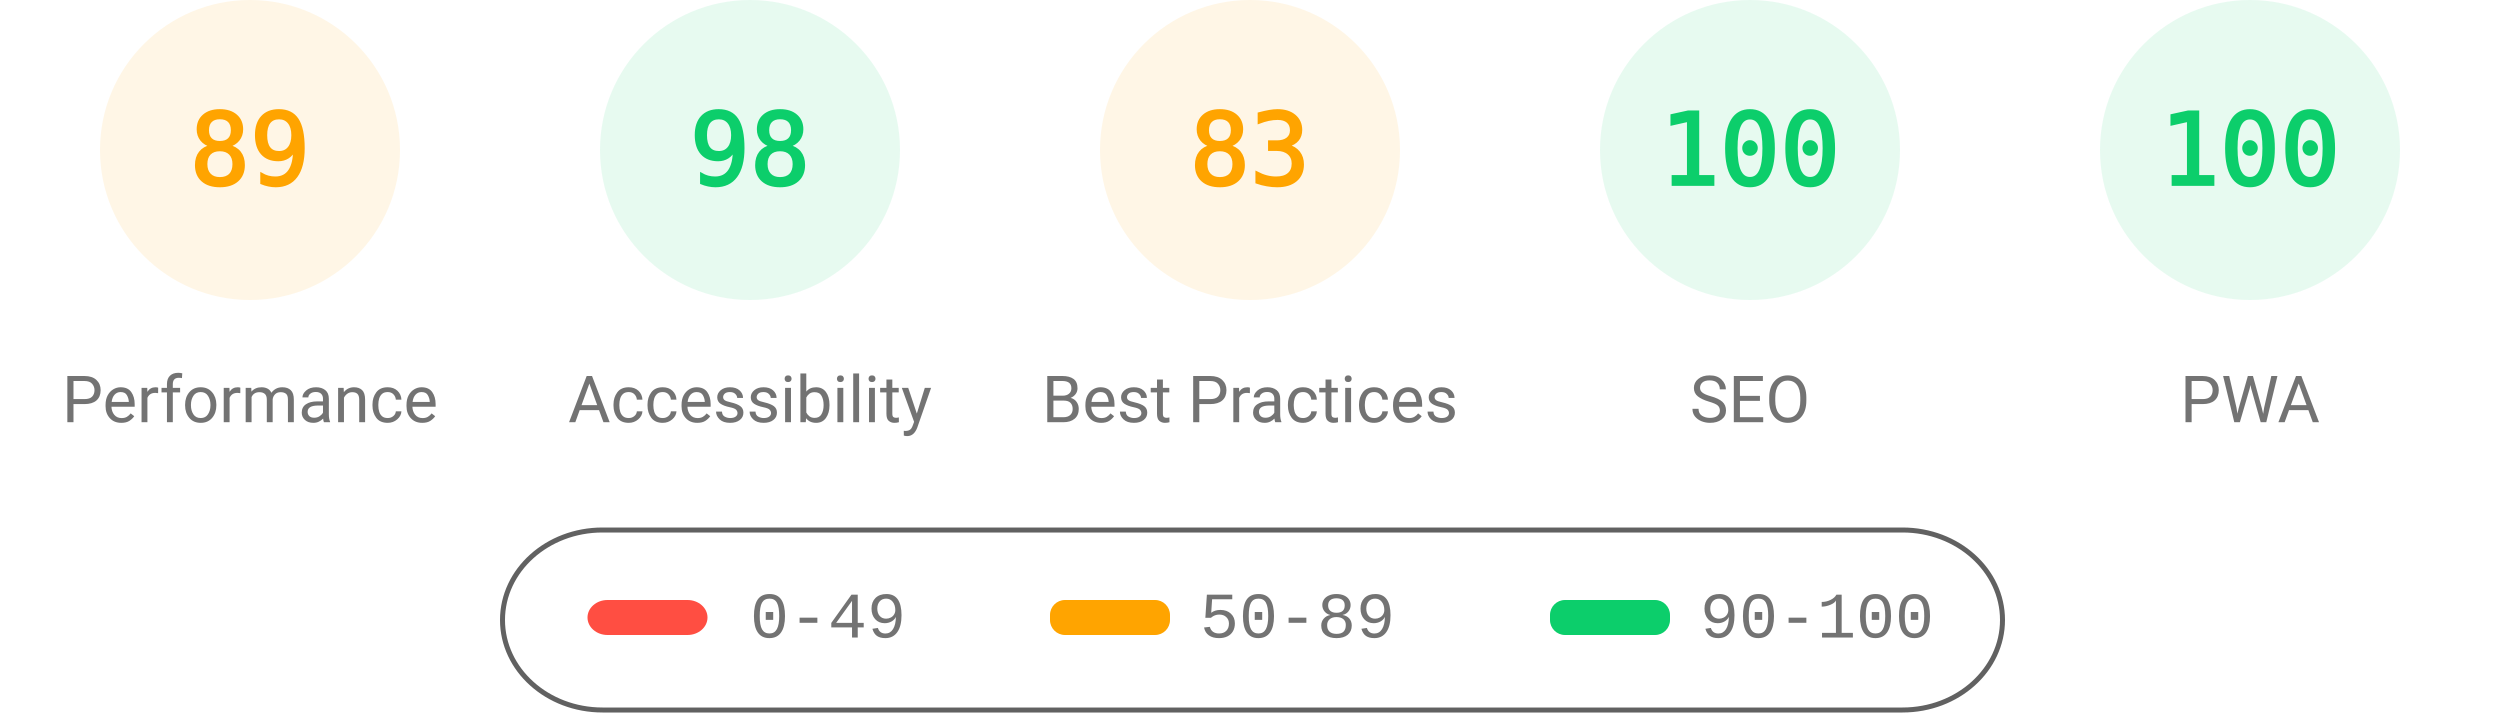
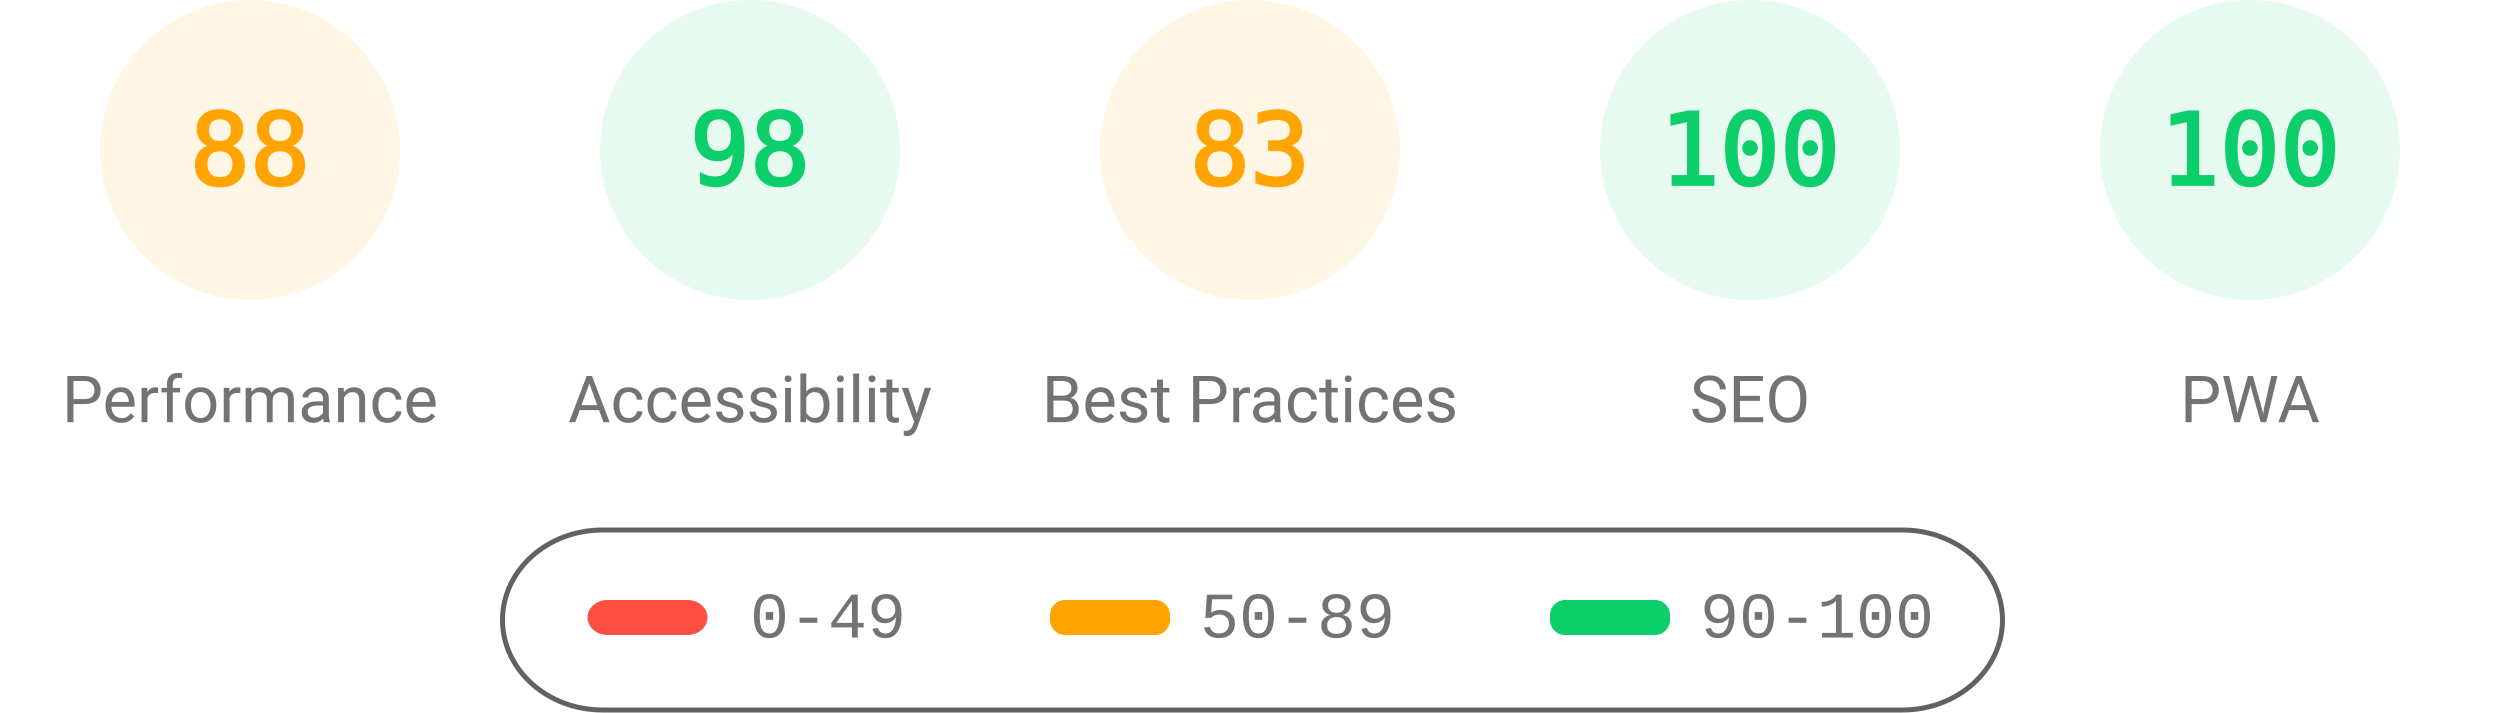
<svg xmlns="http://www.w3.org/2000/svg" fill="none" width="1000" height="285">
  <style>.gauge-base{opacity:.1}.gauge-arc{fill:none;animation-delay:250ms;stroke-linecap:round;transform:rotate(-90deg);transform-origin:100px 60px;animation:load-gauge 1s ease forwards}.guage-text{font-size:40px;font-family:monospace;text-align:center}.guage-red{color:#ff4e42;fill:#ff4e42;stroke:#ff4e42}.guage-orange{color:#ffa400;fill:#ffa400;stroke:#ffa400}.guage-green{color:#0cce6b;fill:#0cce6b;stroke:#0cce6b}.guage-undefined{color:#5c5c5c;fill:#5c5c5c;stroke:#5c5c5c}.guage-title{color:#737373;fill:#737373;stroke:none;font-size:26px;line-height:26px;font-family:Roboto,Halvetica,Arial,sans-serif}@keyframes load-gauge{from{stroke-dasharray:0 352.858}}</style>
  <svg class="guage-div guage-perf guage-orange" viewBox="0 0 200 200" width="200" height="200">
    <circle class="gauge-base" r="56" cx="100" cy="60" stroke-width="8" />
-     <circle class="gauge-arc guage-arc-1" r="56" cx="100" cy="60" stroke-width="8" style="stroke-dasharray:313.154,351.858" />
-     <text class="guage-text" x="100" y="60" alignment-baseline="central" dominant-baseline="central" text-anchor="middle">89</text>
+     <circle class="gauge-arc guage-arc-1" r="56" cx="100" cy="60" stroke-width="8" style="stroke-dasharray:309.635,351.858" />
+     <text class="guage-text" x="100" y="60" alignment-baseline="central" dominant-baseline="central" text-anchor="middle">88</text>
    <text class="guage-title" x="100" y="160" alignment-baseline="central" dominant-baseline="central" text-anchor="middle">Performance</text>
  </svg>
  <svg class="guage-div guage-acc guage-green" viewBox="0 0 200 200" width="200" height="200" x="200">
    <circle class="gauge-base" r="56" cx="100" cy="60" stroke-width="8" />
    <circle class="gauge-arc guage-arc-2" r="56" cx="100" cy="60" stroke-width="8" style="stroke-dasharray:344.821,351.858" />
    <text class="guage-text" x="100" y="60" alignment-baseline="central" dominant-baseline="central" text-anchor="middle">98</text>
    <text class="guage-title" x="100" y="160" alignment-baseline="central" dominant-baseline="central" text-anchor="middle">Accessibility</text>
  </svg>
  <svg class="guage-div guage-best guage-orange" viewBox="0 0 200 200" width="200" height="200" x="400">
    <circle class="gauge-base" r="56" cx="100" cy="60" stroke-width="8" />
    <circle class="gauge-arc guage-arc-3" r="56" cx="100" cy="60" stroke-width="8" style="stroke-dasharray:292.042,351.858" />
    <text class="guage-text" x="100" y="60" alignment-baseline="central" dominant-baseline="central" text-anchor="middle">83</text>
    <text class="guage-title" x="100" y="160" alignment-baseline="central" dominant-baseline="central" text-anchor="middle">Best Practices</text>
  </svg>
  <svg class="guage-div guage-seo guage-green" viewBox="0 0 200 200" width="200" height="200" x="600">
    <circle class="gauge-base" r="56" cx="100" cy="60" stroke-width="8" />
    <circle class="gauge-arc guage-arc-4" r="56" cx="100" cy="60" stroke-width="8" style="stroke-dasharray:351.858,351.858" />
    <text class="guage-text" x="100" y="60" alignment-baseline="central" dominant-baseline="central" text-anchor="middle">100</text>
    <text class="guage-title" x="100" y="160" alignment-baseline="central" dominant-baseline="central" text-anchor="middle">SEO</text>
  </svg>
  <svg class="guage-div guage-pwa guage-green" viewBox="0 0 200 200" width="200" height="200" x="800">
    <circle class="gauge-base" r="56" cx="100" cy="60" stroke-width="8" />
    <circle class="gauge-arc guage-arc-4" r="56" cx="100" cy="60" stroke-width="8" style="stroke-dasharray:351.858,351.858" />
    <text class="guage-text" x="100" y="60" alignment-baseline="central" dominant-baseline="central" text-anchor="middle">100</text>
    <text class="guage-title" x="100" y="160" alignment-baseline="central" dominant-baseline="central" text-anchor="middle">PWA</text>
  </svg>
  <svg width="604" height="76" x="200" y="210">
    <path fill="none" id="canvas_background" d="M-1-1h604v80H-1z" />
    <rect fill-opacity="0" stroke="#616161" stroke-width="2" rx="40" id="svg_2" height="72" width="600" y="2" x="1" fill="#000" />
    <rect stroke="#000" rx="8" id="svg_3" height="14" width="48" y="30" x="35" stroke-opacity="null" stroke-width="0" fill="#ff4e42" />
    <rect stroke="#000" rx="6" id="svg_4" height="14" width="48" y="30" x="220" stroke-opacity="null" stroke-width="0" fill="#ffa400" />
    <rect stroke="#000" rx="6" id="svg_5" height="14" width="48" y="30" x="420" stroke-opacity="null" stroke-width="0" fill="#0cce6b" />
    <text xml:space="preserve" text-anchor="start" font-family="'Courier New', Courier, monospace" font-size="26" id="svg_6" y="45" x="100" stroke-opacity="null" stroke-width="0" stroke="#000" fill="#737373">0-49</text>
    <text xml:space="preserve" text-anchor="start" font-family="'Courier New', Courier, monospace" font-size="26" id="svg_7" y="45" x="280" stroke-opacity="null" stroke-width="0" stroke="#000" fill="#737373">50-89</text>
    <text xml:space="preserve" text-anchor="start" font-family="'Courier New', Courier, monospace" font-size="26" id="svg_8" y="45" x="480" stroke-opacity="null" stroke-width="0" stroke="#000" fill="#737373">90-100</text>
  </svg>
</svg>
